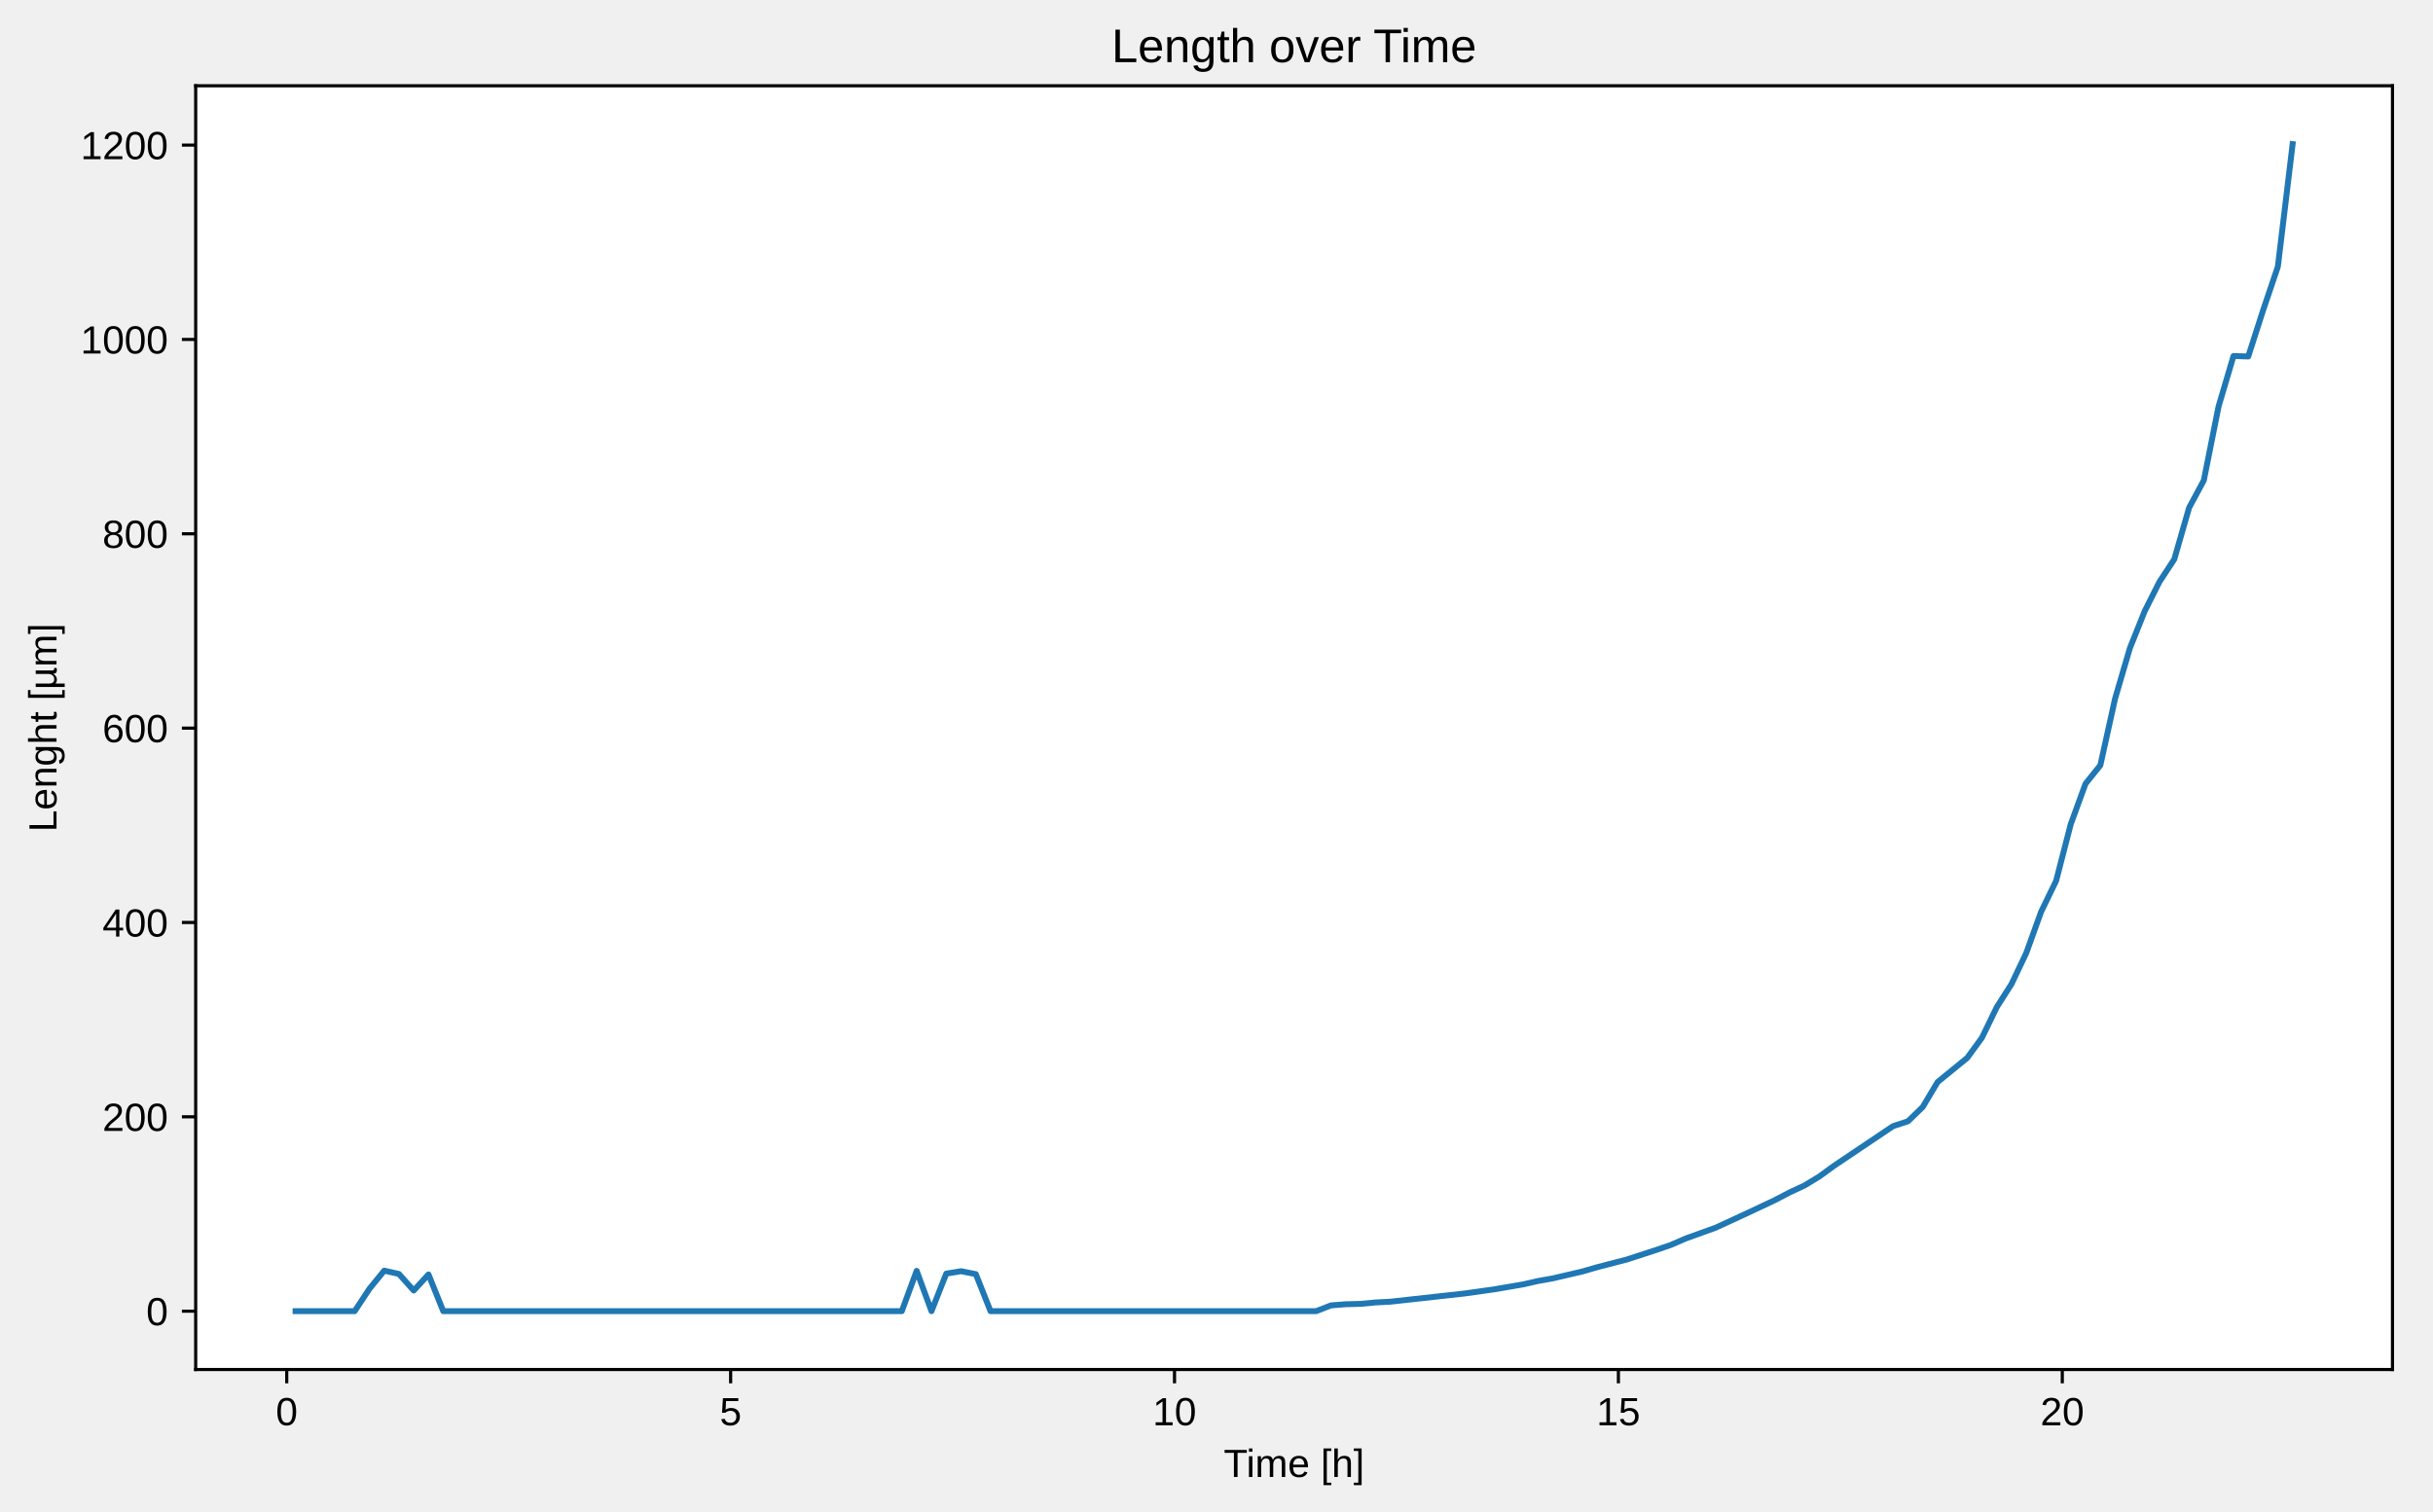
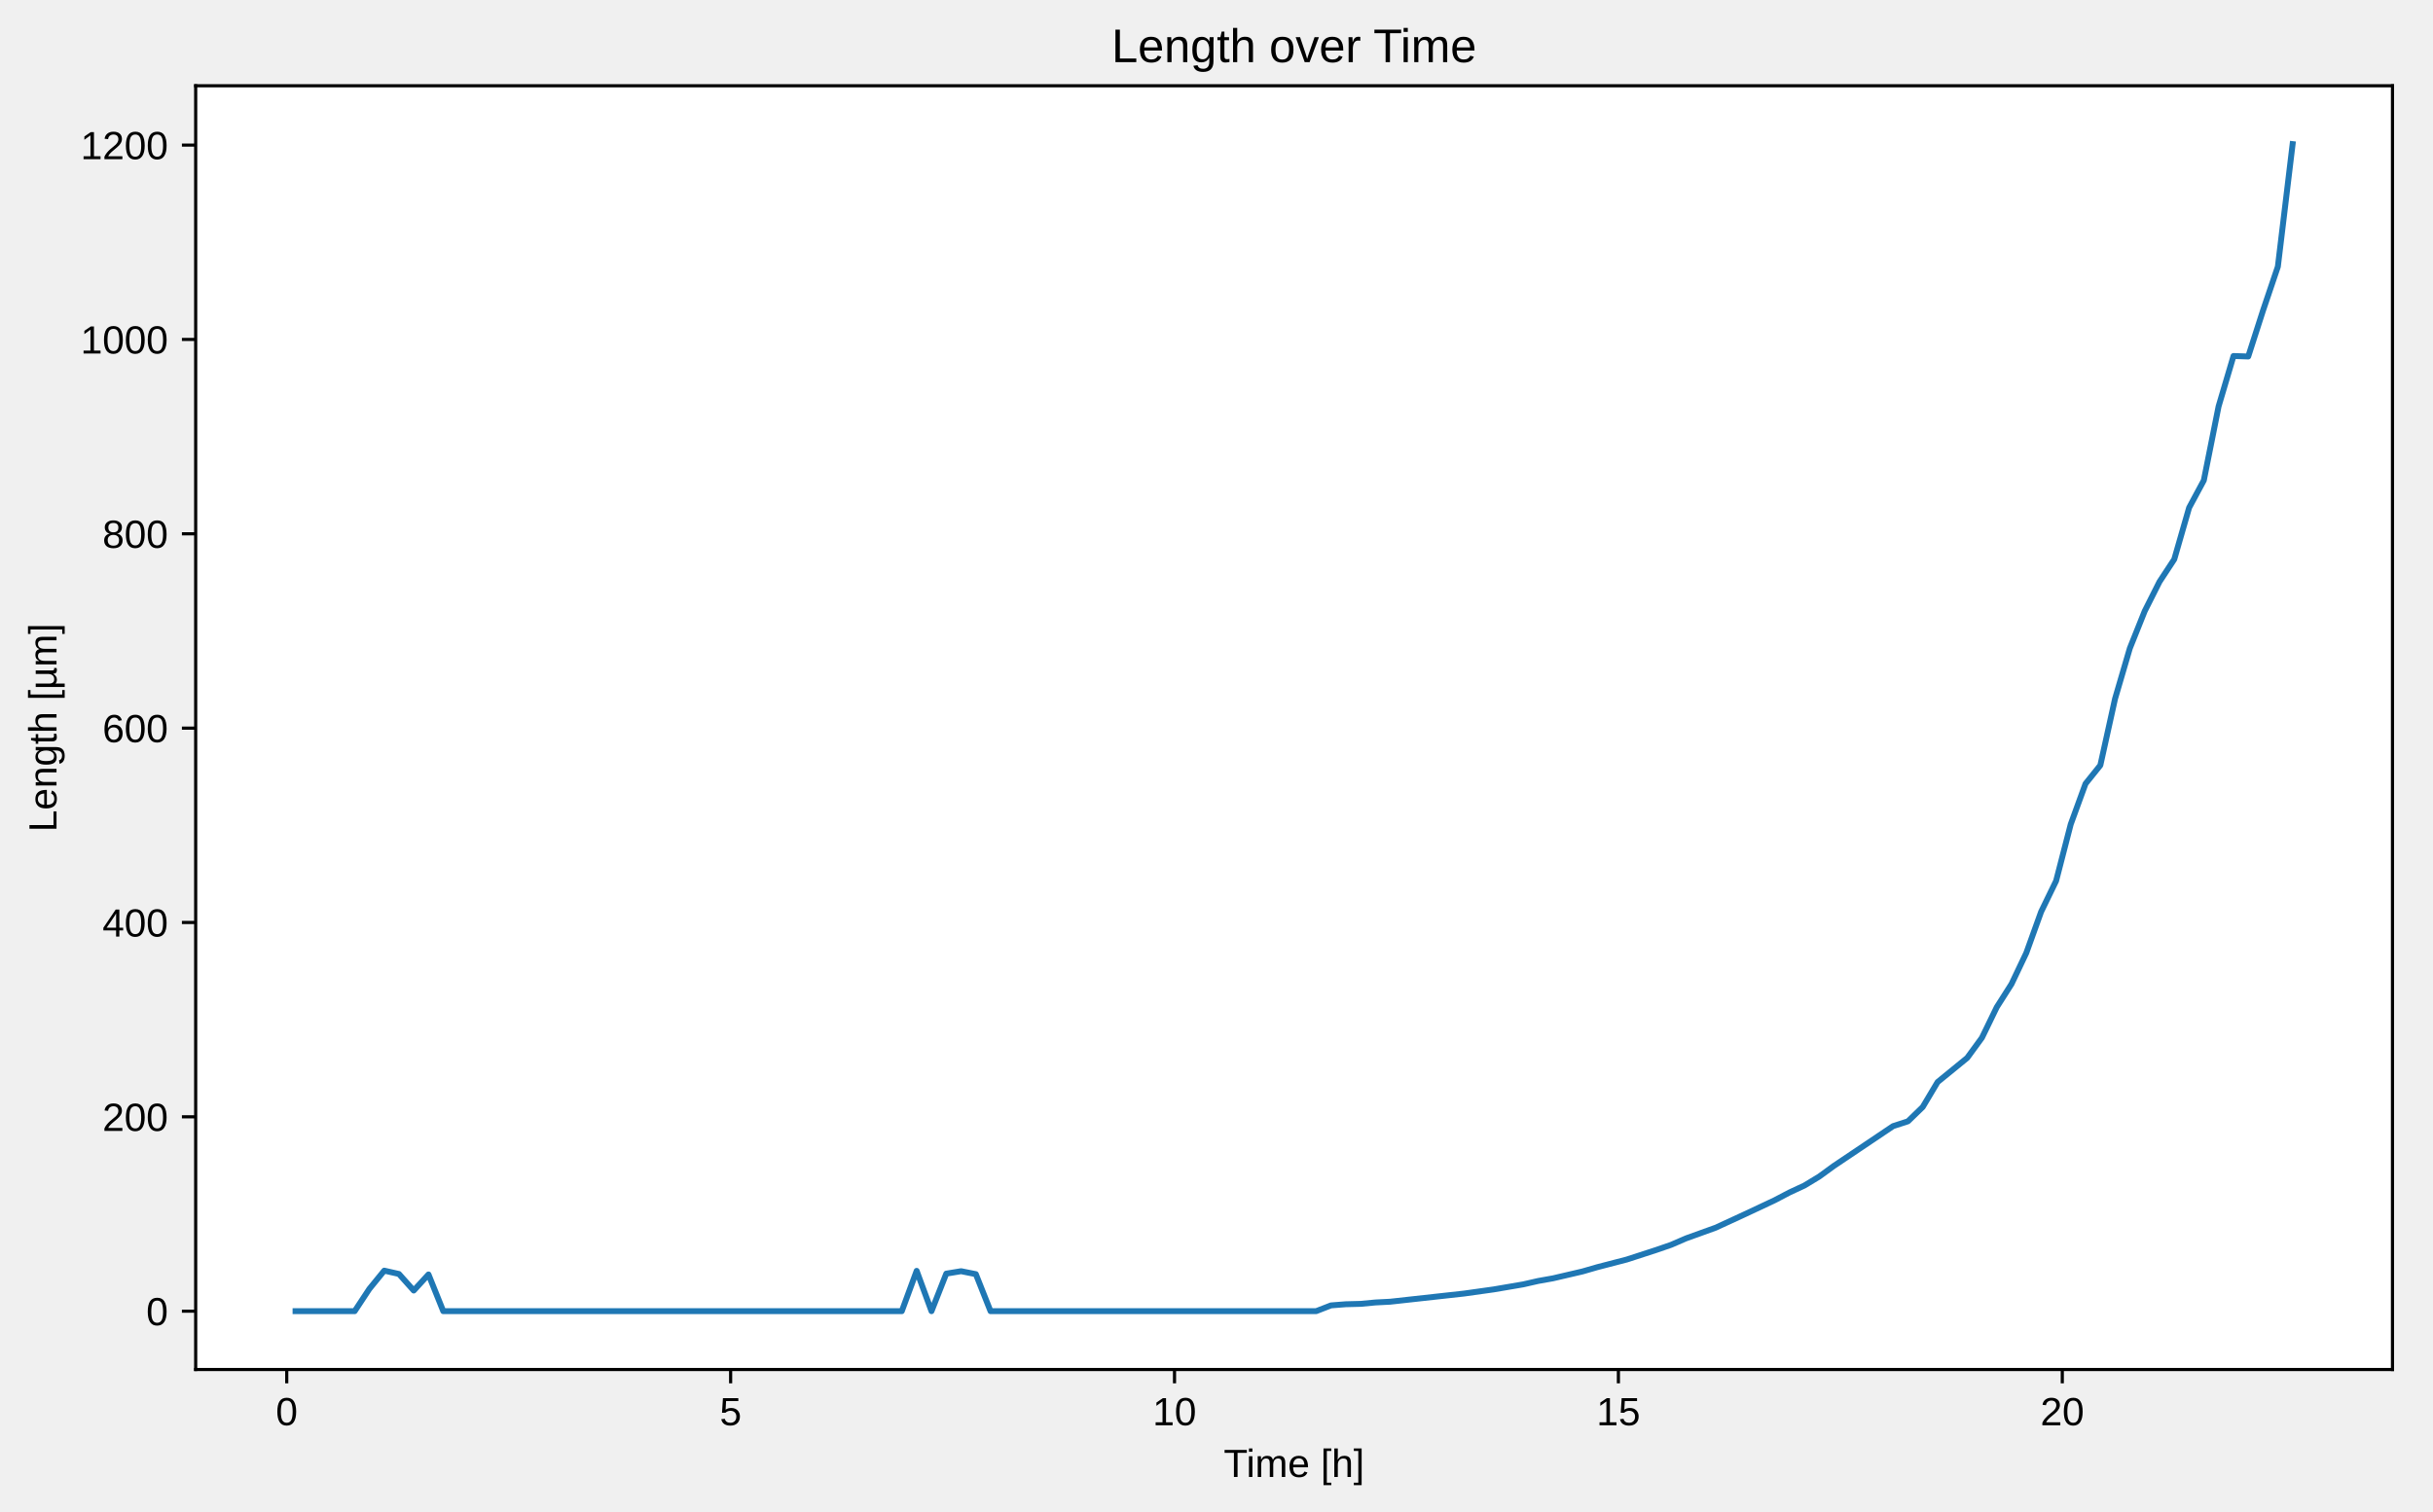
<svg xmlns="http://www.w3.org/2000/svg" xmlns:xlink="http://www.w3.org/1999/xlink" height="384pt" version="1.1" viewBox="0 0 618 384" width="618pt">
  <defs>
    <style type="text/css">
*{stroke-linecap:butt;stroke-linejoin:round;}
  </style>
  </defs>
  <g id="figure_1">
    <g id="patch_1">
      <path d="M 0 384.44  L 618.406 384.44  L 618.406 0  L 0 0  z " style="fill:none;" />
    </g>
    <g id="axes_1">
      <g id="patch_2">
        <path d="M 49.706 347.949  L 607.706 347.949  L 607.706 21.789  L 49.706 21.789  z " style="fill:#ffffff;" />
      </g>
      <g id="matplotlib.axis_1">
        <g id="xtick_1">
          <g id="line2d_1">
            <defs>
              <path d="M 0 0  L 0 3.5  " id="mfc04b58c6d" style="stroke:#000000;stroke-width:0.8;" />
            </defs>
            <g>
              <use style="stroke:#000000;stroke-width:0.8;" x="72.835" xlink:href="#mfc04b58c6d" y="347.949" />
            </g>
          </g>
          <g id="text_1">
            <text style="font-family:Arial;font-size:10px;font-style:normal;font-weight:normal;text-anchor:middle;" transform="rotate(-0, 72.83527, 362.1072)" x="72.835" y="362.107">0</text>
          </g>
        </g>
        <g id="xtick_2">
          <g id="line2d_2">
            <g>
              <use style="stroke:#000000;stroke-width:0.8;" x="185.585" xlink:href="#mfc04b58c6d" y="347.949" />
            </g>
          </g>
          <g id="text_2">
            <text style="font-family:Arial;font-size:10px;font-style:normal;font-weight:normal;text-anchor:middle;" transform="rotate(-0, 185.5854, 362.1072)" x="185.585" y="362.107">5</text>
          </g>
        </g>
        <g id="xtick_3">
          <g id="line2d_3">
            <g>
              <use style="stroke:#000000;stroke-width:0.8;" x="298.335" xlink:href="#mfc04b58c6d" y="347.949" />
            </g>
          </g>
          <g id="text_3">
            <text style="font-family:Arial;font-size:10px;font-style:normal;font-weight:normal;text-anchor:middle;" transform="rotate(-0, 298.3355, 362.1072)" x="298.335" y="362.107">10</text>
          </g>
        </g>
        <g id="xtick_4">
          <g id="line2d_4">
            <g>
              <use style="stroke:#000000;stroke-width:0.8;" x="411.086" xlink:href="#mfc04b58c6d" y="347.949" />
            </g>
          </g>
          <g id="text_4">
            <text style="font-family:Arial;font-size:10px;font-style:normal;font-weight:normal;text-anchor:middle;" transform="rotate(-0, 411.0856, 362.1072)" x="411.086" y="362.107">15</text>
          </g>
        </g>
        <g id="xtick_5">
          <g id="line2d_5">
            <g>
              <use style="stroke:#000000;stroke-width:0.8;" x="523.836" xlink:href="#mfc04b58c6d" y="347.949" />
            </g>
          </g>
          <g id="text_5">
            <text style="font-family:Arial;font-size:10px;font-style:normal;font-weight:normal;text-anchor:middle;" transform="rotate(-0, 523.8357, 362.1072)" x="523.836" y="362.107">20</text>
          </g>
        </g>
        <g id="text_6">
          <text style="font-family:Arial;font-size:10px;font-style:normal;font-weight:normal;text-anchor:middle;" transform="rotate(-0, 328.7063, 375.2525)" x="328.706" y="375.252">Time [h]</text>
        </g>
      </g>
      <g id="matplotlib.axis_2">
        <g id="ytick_1">
          <g id="line2d_6">
            <defs>
              <path d="M 0 0  L -3.5 0  " id="md35a19019c" style="stroke:#000000;stroke-width:0.8;" />
            </defs>
            <g>
              <use style="stroke:#000000;stroke-width:0.8;" x="49.706" xlink:href="#md35a19019c" y="333.124" />
            </g>
          </g>
          <g id="text_7">
            <text style="font-family:Arial;font-size:10px;font-style:normal;font-weight:normal;text-anchor:end;" transform="rotate(-0, 42.70625, 336.7028)" x="42.706" y="336.703">0</text>
          </g>
        </g>
        <g id="ytick_2">
          <g id="line2d_7">
            <g>
              <use style="stroke:#000000;stroke-width:0.8;" x="49.706" xlink:href="#md35a19019c" y="283.748" />
            </g>
          </g>
          <g id="text_8">
            <text style="font-family:Arial;font-size:10px;font-style:normal;font-weight:normal;text-anchor:end;" transform="rotate(-0, 42.70625, 287.3267)" x="42.706" y="287.327">200</text>
          </g>
        </g>
        <g id="ytick_3">
          <g id="line2d_8">
            <g>
              <use style="stroke:#000000;stroke-width:0.8;" x="49.706" xlink:href="#md35a19019c" y="234.372" />
            </g>
          </g>
          <g id="text_9">
            <text style="font-family:Arial;font-size:10px;font-style:normal;font-weight:normal;text-anchor:end;" transform="rotate(-0, 42.70625, 237.9505)" x="42.706" y="237.951">400</text>
          </g>
        </g>
        <g id="ytick_4">
          <g id="line2d_9">
            <g>
              <use style="stroke:#000000;stroke-width:0.8;" x="49.706" xlink:href="#md35a19019c" y="184.995" />
            </g>
          </g>
          <g id="text_10">
            <text style="font-family:Arial;font-size:10px;font-style:normal;font-weight:normal;text-anchor:end;" transform="rotate(-0, 42.70625, 188.5744)" x="42.706" y="188.574">600</text>
          </g>
        </g>
        <g id="ytick_5">
          <g id="line2d_10">
            <g>
              <use style="stroke:#000000;stroke-width:0.8;" x="49.706" xlink:href="#md35a19019c" y="135.619" />
            </g>
          </g>
          <g id="text_11">
            <text style="font-family:Arial;font-size:10px;font-style:normal;font-weight:normal;text-anchor:end;" transform="rotate(-0, 42.70625, 139.1982)" x="42.706" y="139.198">800</text>
          </g>
        </g>
        <g id="ytick_6">
          <g id="line2d_11">
            <g>
              <use style="stroke:#000000;stroke-width:0.8;" x="49.706" xlink:href="#md35a19019c" y="86.243" />
            </g>
          </g>
          <g id="text_12">
            <text style="font-family:Arial;font-size:10px;font-style:normal;font-weight:normal;text-anchor:end;" transform="rotate(-0, 42.70625, 89.82204)" x="42.706" y="89.822">1000</text>
          </g>
        </g>
        <g id="ytick_7">
          <g id="line2d_12">
            <g>
              <use style="stroke:#000000;stroke-width:0.8;" x="49.706" xlink:href="#md35a19019c" y="36.867" />
            </g>
          </g>
          <g id="text_13">
            <text style="font-family:Arial;font-size:10px;font-style:normal;font-weight:normal;text-anchor:end;" transform="rotate(-0, 42.70625, 40.44588)" x="42.706" y="40.446">1200</text>
          </g>
        </g>
        <g id="text_14">
-           <text style="font-family:Arial;font-size:10px;font-style:normal;font-weight:normal;text-anchor:middle;" transform="rotate(-90, 14.35781, 184.8694)" x="14.358" y="184.869">Lenght [µm]</text>
+           <text style="font-family:Arial;font-size:10px;font-style:normal;font-weight:normal;text-anchor:middle;" transform="rotate(-90, 14.35781, 184.8694)" x="14.358" y="184.869">Length [µm]</text>
        </g>
      </g>
      <g id="line2d_13">
        <path clip-path="url(#p7d89379818)" d="M 75.07 333.124  L 90.088 333.124  L 93.818 327.47  L 97.604 322.827  L 101.329 323.672  L 105.093 327.88  L 108.839 323.795  L 112.592 333.124  L 229.065 333.124  L 232.839 322.882  L 236.606 333.124  L 240.359 323.588  L 244.124 322.969  L 247.872 323.72  L 251.603 333.124  L 334.305 333.124  L 338.085 331.656  L 341.827 331.364  L 345.601 331.267  L 349.353 330.914  L 353.111 330.721  L 371.903 328.647  L 379.423 327.593  L 386.921 326.314  L 390.699 325.453  L 394.454 324.784  L 401.959 323.035  L 405.71 321.952  L 413.223 320  L 420.737 317.558  L 424.493 316.262  L 428.263 314.63  L 435.776 311.923  L 443.296 308.456  L 450.804 304.928  L 454.585 302.945  L 458.33 301.205  L 462.08 298.937  L 465.84 296.202  L 480.865 286.109  L 484.635 284.888  L 488.383 281.253  L 492.164 274.916  L 499.684 268.775  L 503.423 263.658  L 507.195 255.887  L 510.936 250.009  L 514.693 242.109  L 518.46 231.649  L 522.262 223.813  L 525.98 209.424  L 529.737 199.122  L 533.503 194.43  L 537.241 177.521  L 540.997 164.7  L 544.771 155.27  L 548.517 147.824  L 552.278 142.097  L 556.053 128.986  L 559.786 122.049  L 563.538 103.25  L 567.327 90.449  L 571.07 90.57  L 574.828 78.885  L 578.594 67.741  L 582.343 36.615  L 582.343 36.615  " style="fill:none;stroke:#1f77b4;stroke-linecap:square;stroke-width:1.5;" />
      </g>
      <g id="patch_3">
        <path d="M 49.706 347.949  L 49.706 21.789  " style="fill:none;stroke:#000000;stroke-linecap:square;stroke-linejoin:miter;stroke-width:0.8;" />
      </g>
      <g id="patch_4">
        <path d="M 607.706 347.949  L 607.706 21.789  " style="fill:none;stroke:#000000;stroke-linecap:square;stroke-linejoin:miter;stroke-width:0.8;" />
      </g>
      <g id="patch_5">
        <path d="M 49.706 347.949  L 607.706 347.949  " style="fill:none;stroke:#000000;stroke-linecap:square;stroke-linejoin:miter;stroke-width:0.8;" />
      </g>
      <g id="patch_6">
        <path d="M 49.706 21.789  L 607.706 21.789  " style="fill:none;stroke:#000000;stroke-linecap:square;stroke-linejoin:miter;stroke-width:0.8;" />
      </g>
      <g id="text_15">
        <text style="font-family:Arial;font-size:12px;font-style:normal;font-weight:normal;text-anchor:middle;" transform="rotate(-0, 328.7063, 15.78937)" x="328.706" y="15.789">Length over Time</text>
      </g>
    </g>
  </g>
  <defs>
    <clipPath id="p7d89379818">
      <rect height="326.16" width="558" x="49.706" y="21.789" />
    </clipPath>
  </defs>
</svg>
